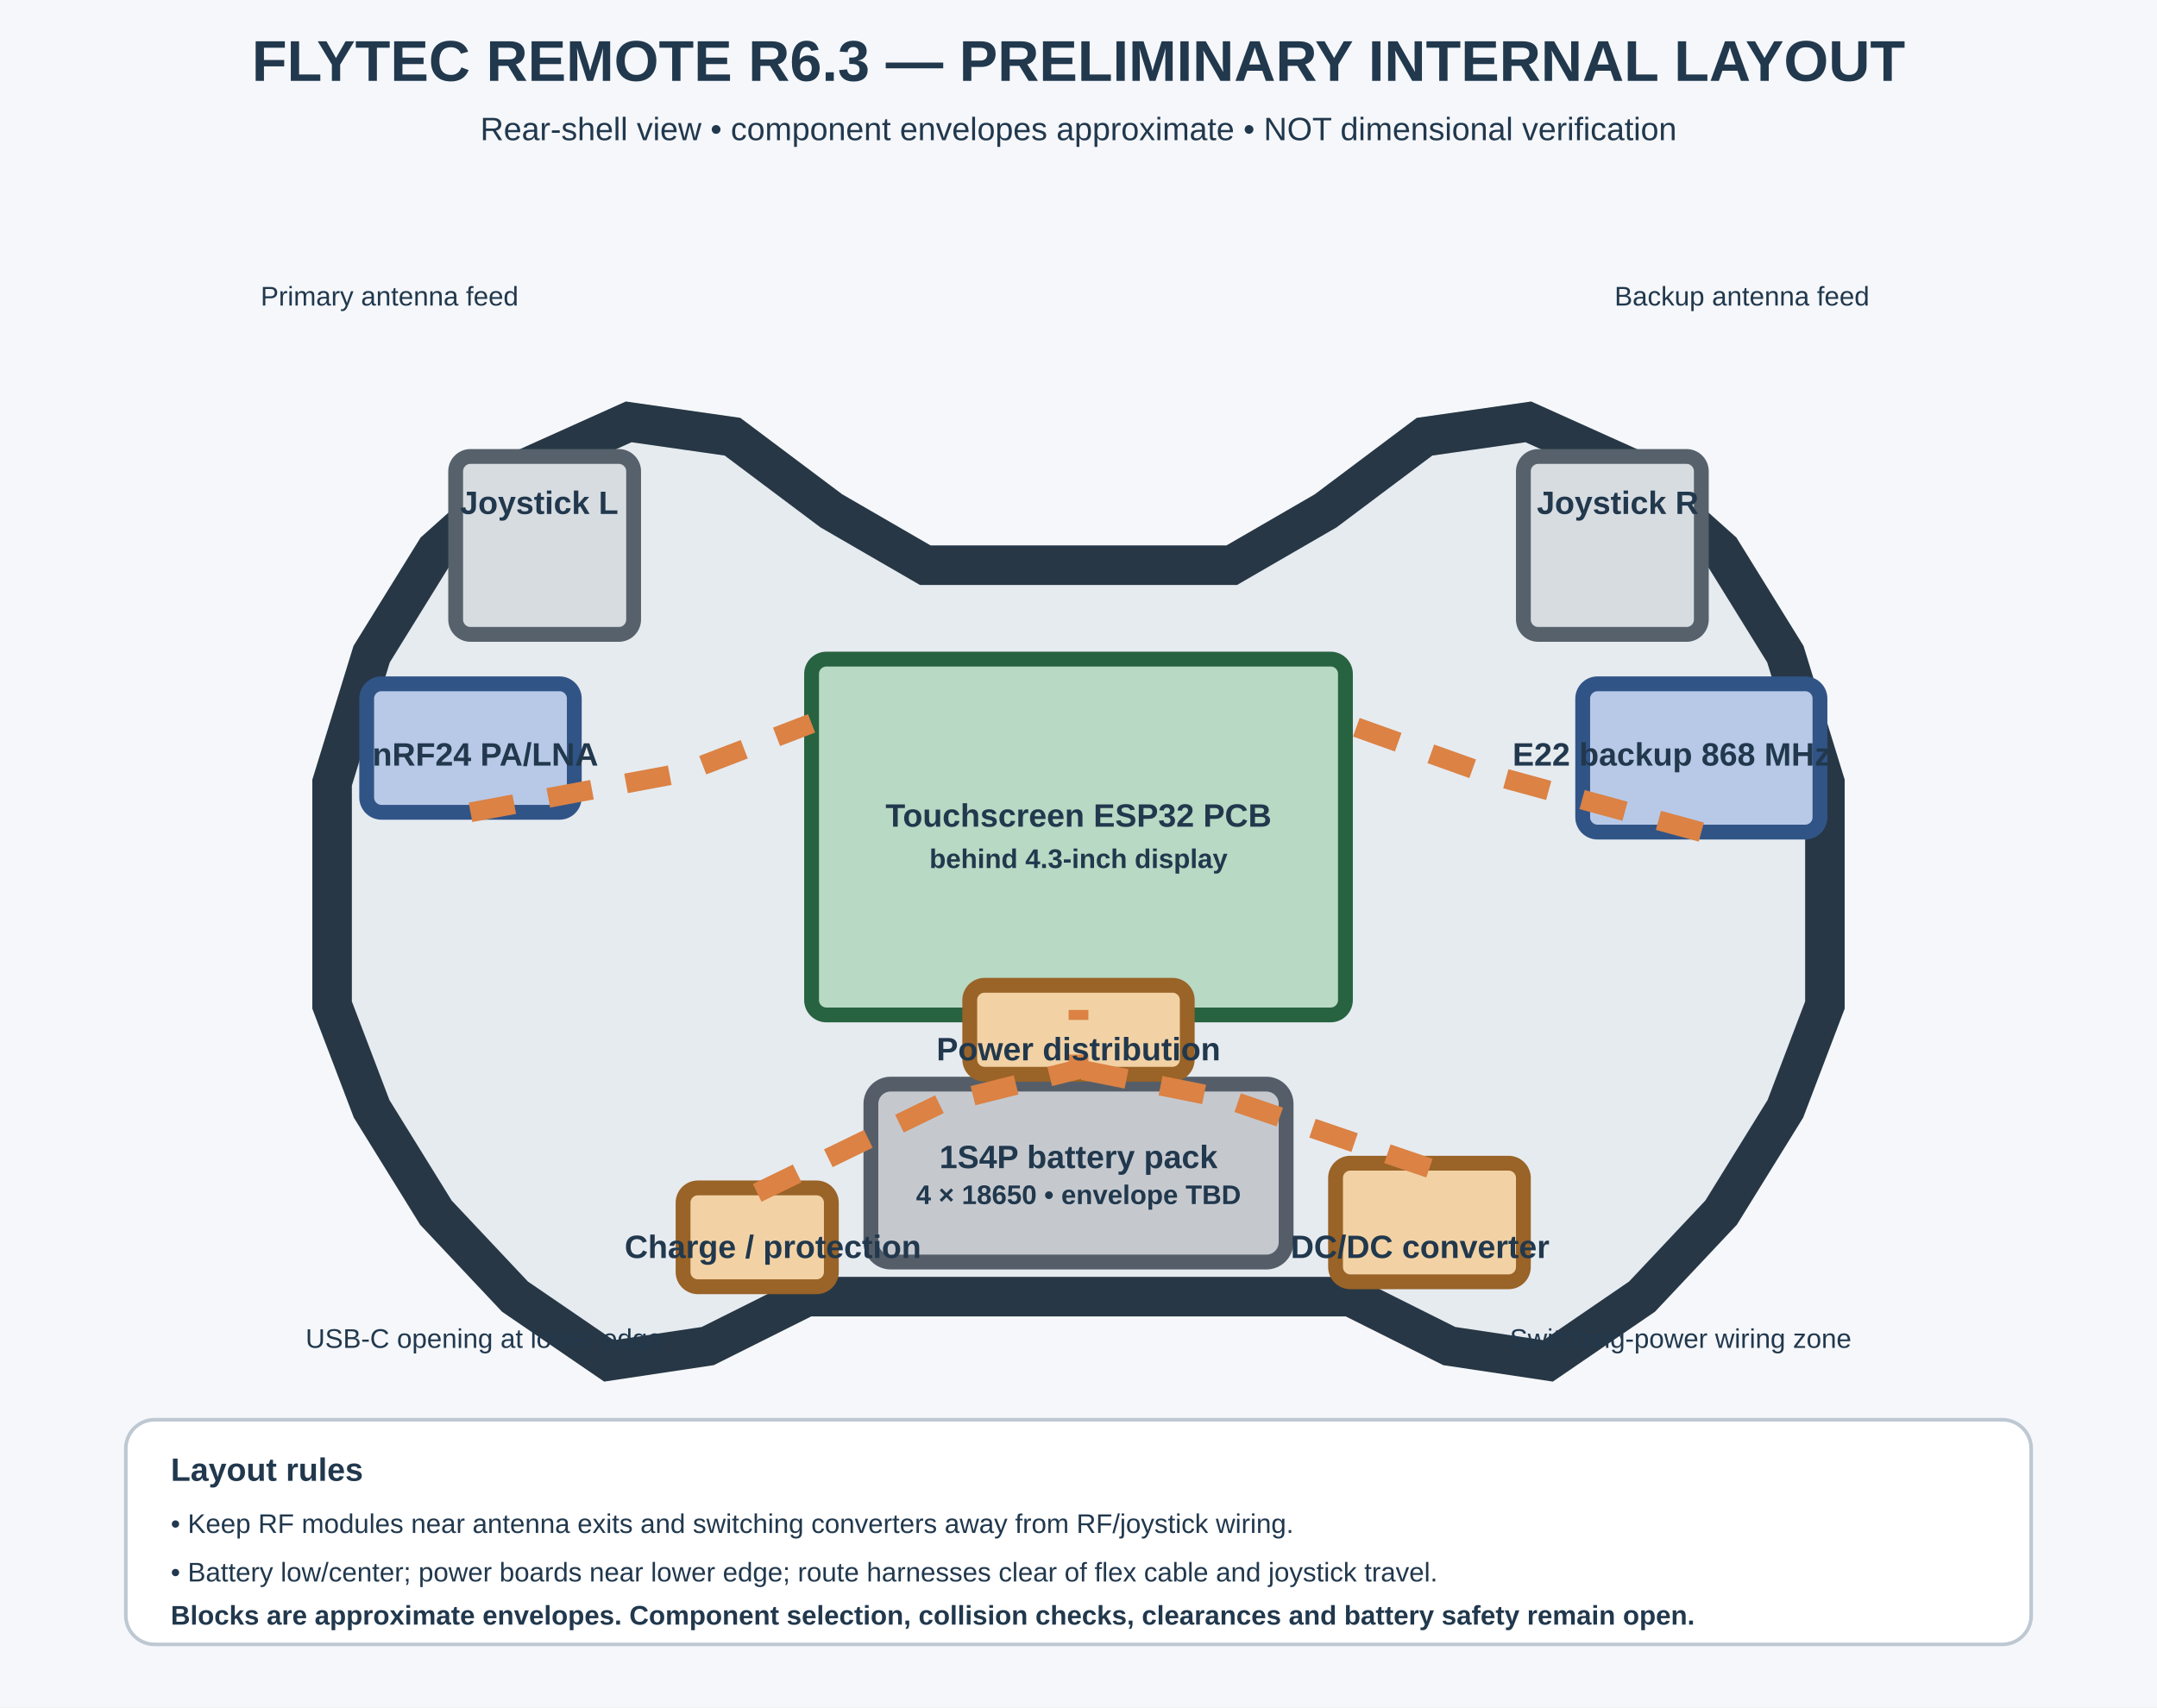
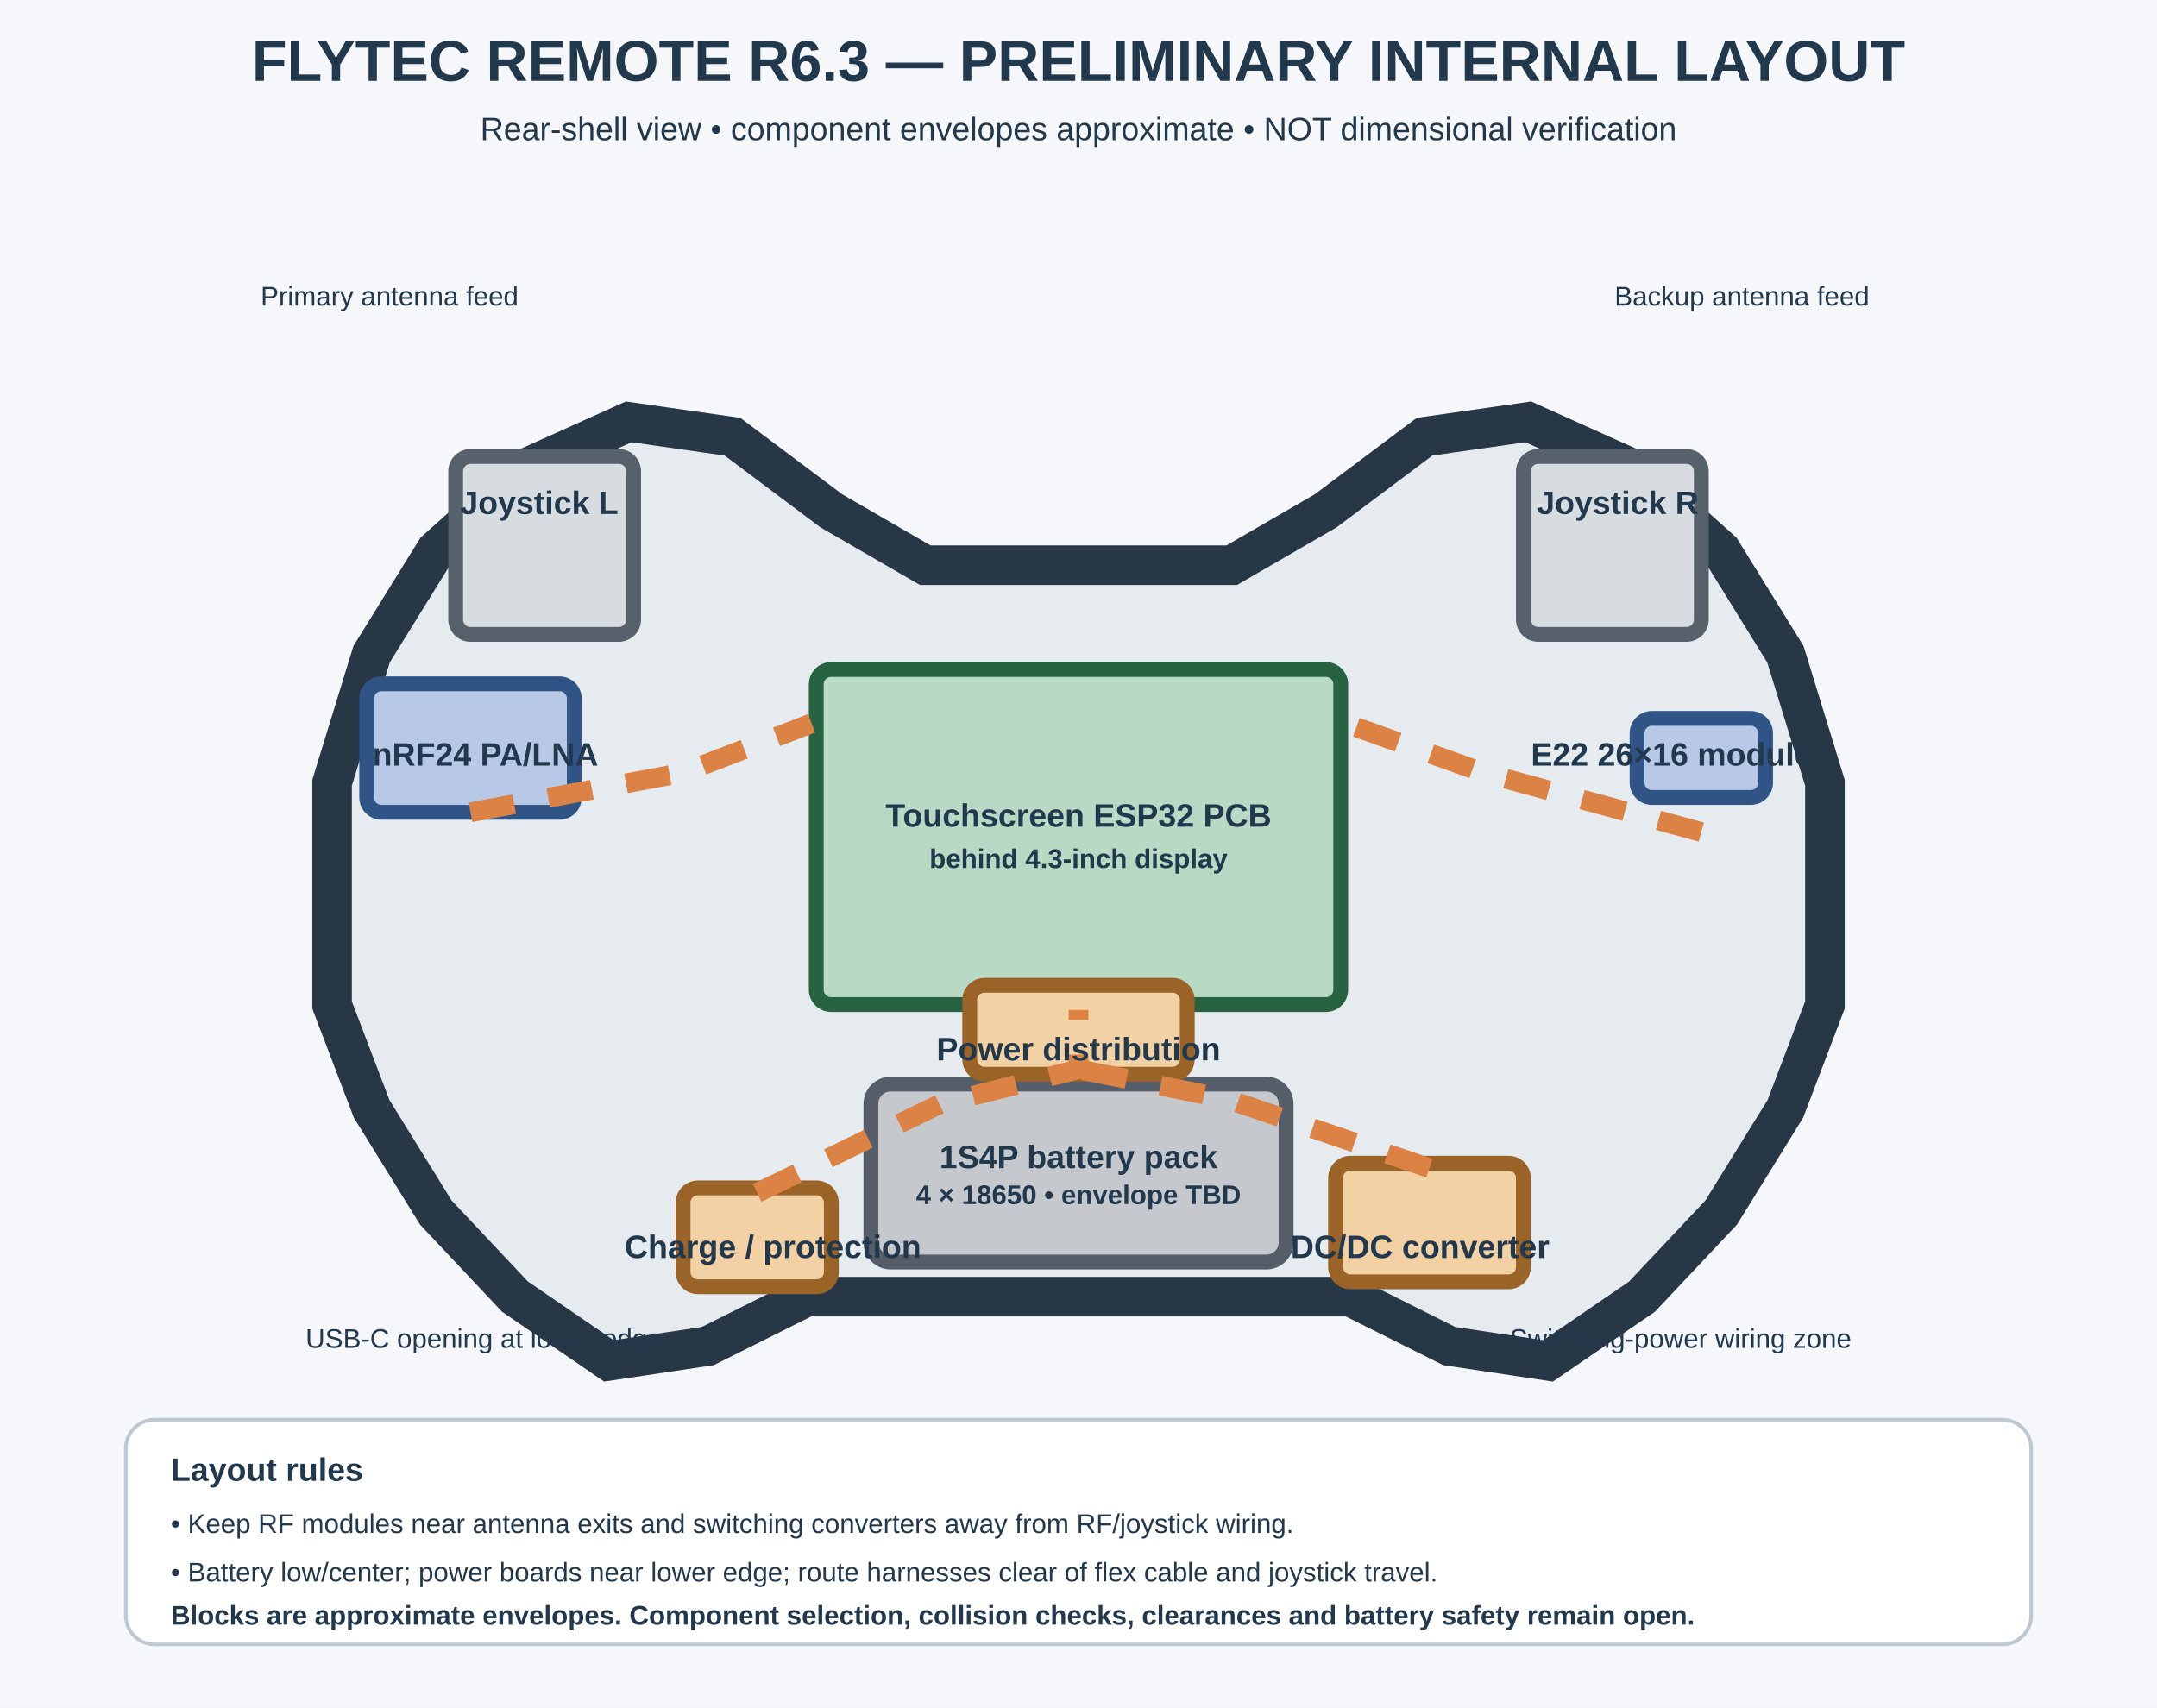
<svg xmlns="http://www.w3.org/2000/svg" width="1200" height="950" viewBox="0 0 1200 950">
  <defs>
    <style>.t{font-family:Arial;fill:#21384d}.b{font-size:18px;font-weight:bold}.s{font-size:15px}.o{fill:#e6ebf0;stroke:#273745;stroke-width:8}.pcb{fill:#b8d9c4;stroke:#276340;stroke-width:3}.rf{fill:#b8c9e7;stroke:#315487;stroke-width:3}.p{fill:#f2d2a5;stroke:#9a6327;stroke-width:3}.bat{fill:#c5c9ce;stroke:#555e68;stroke-width:3}.jo{fill:#d7dce1;stroke:#56616b;stroke-width:3}.wire{fill:none;stroke:#db8244;stroke-width:4;stroke-dasharray:9 7}</style>
  </defs>
  <rect width="1200" height="950" fill="#f5f7fa" />
  <text x="600" y="45" text-anchor="middle" class="t" font-size="32" font-weight="bold">FLYTEC REMOTE R6.3 — PRELIMINARY INTERNAL LAYOUT</text>
  <text x="600" y="78" text-anchor="middle" class="t" font-size="18">Rear-shell view • component envelopes approximate • NOT dimensional verification</text>
  <g transform="translate(600 485) scale(2.75 -2.75)">
    <path class="o" d="M-143,-48 -151,-27 -151,18 -143,44 -130,65 -111,82 -91,91 -70,88 -50,73 -31,62 31,62 50,73 70,88 91,91 111,82 130,65 143,44 151,18 151,-27 143,-48 130,-69 114,-86 95,-99 75,-96 55,-86 35,-86 -35,-86 -55,-86 -75,-96 -95,-99 -114,-86 -130,-69Z" />
-     <rect x="-54" y="-29" width="108" height="72" rx="3" class="pcb" />
+     <rect x="-53.05" y="-26.9" width="106.1" height="67.8" rx="3" class="pcb" />
    <rect x="-126" y="48" width="36" height="36" rx="3" class="jo" />
    <rect x="90" y="48" width="36" height="36" rx="3" class="jo" />
    <rect x="-144" y="12" width="42" height="26" rx="3" class="rf" />
-     <rect x="102" y="8" width="48" height="30" rx="3" class="rf" />
+     <rect x="113" y="15" width="26" height="16" rx="3" class="rf" />
    <rect x="-42" y="-79" width="84" height="36" rx="4" class="bat" />
    <rect x="-80" y="-84" width="30" height="20" rx="3" class="p" />
    <rect x="52" y="-83" width="38" height="24" rx="3" class="p" />
    <rect x="-22" y="-41" width="44" height="18" rx="3" class="p" />
    <path class="wire" d="M-65 -65 -28 -47 0 -40 0 -28 M71 -60 30 -46 0 -40 M-123 12 -80 20 -54 30 M126 8 82 20 54 30" />
  </g>
  <g class="t b" text-anchor="middle">
    <text x="300" y="286">Joystick L</text>
    <text x="900" y="286">Joystick R</text>
    <text x="270" y="426">nRF24 PA/LNA</text>
-     <text x="930" y="426">E22 backup 868 MHz</text>
+     <text x="930" y="426">E22 26×16 module</text>
    <text x="600" y="460">Touchscreen ESP32 PCB</text>
    <text x="600" y="483" class="s">behind 4.3-inch display</text>
    <text x="600" y="650">1S4P battery pack</text>
    <text x="600" y="670" class="s">4 × 18650 • envelope TBD</text>
    <text x="430" y="700">Charge / protection</text>
    <text x="790" y="700">DC/DC converter</text>
    <text x="600" y="590">Power distribution</text>
  </g>
  <g class="t s">
    <text x="145" y="170">Primary antenna feed</text>
    <text x="1040" y="170" text-anchor="end">Backup antenna feed</text>
    <text x="170" y="750">USB-C opening at lower edge</text>
    <text x="1030" y="750" text-anchor="end">Switching-power wiring zone</text>
  </g>
  <rect x="70" y="790" width="1060" height="125" rx="16" fill="#fff" stroke="#bdc8d3" stroke-width="2" />
  <g class="t">
    <text x="95" y="824" class="b">Layout rules</text>
    <text x="95" y="853" class="s">• Keep RF modules near antenna exits and switching converters away from RF/joystick wiring.</text>
    <text x="95" y="880" class="s">• Battery low/center; power boards near lower edge; route harnesses clear of flex cable and joystick travel.</text>
    <text x="95" y="904" class="s" font-weight="bold">Blocks are approximate envelopes. Component selection, collision checks, clearances and battery safety remain open.</text>
  </g>
</svg>
